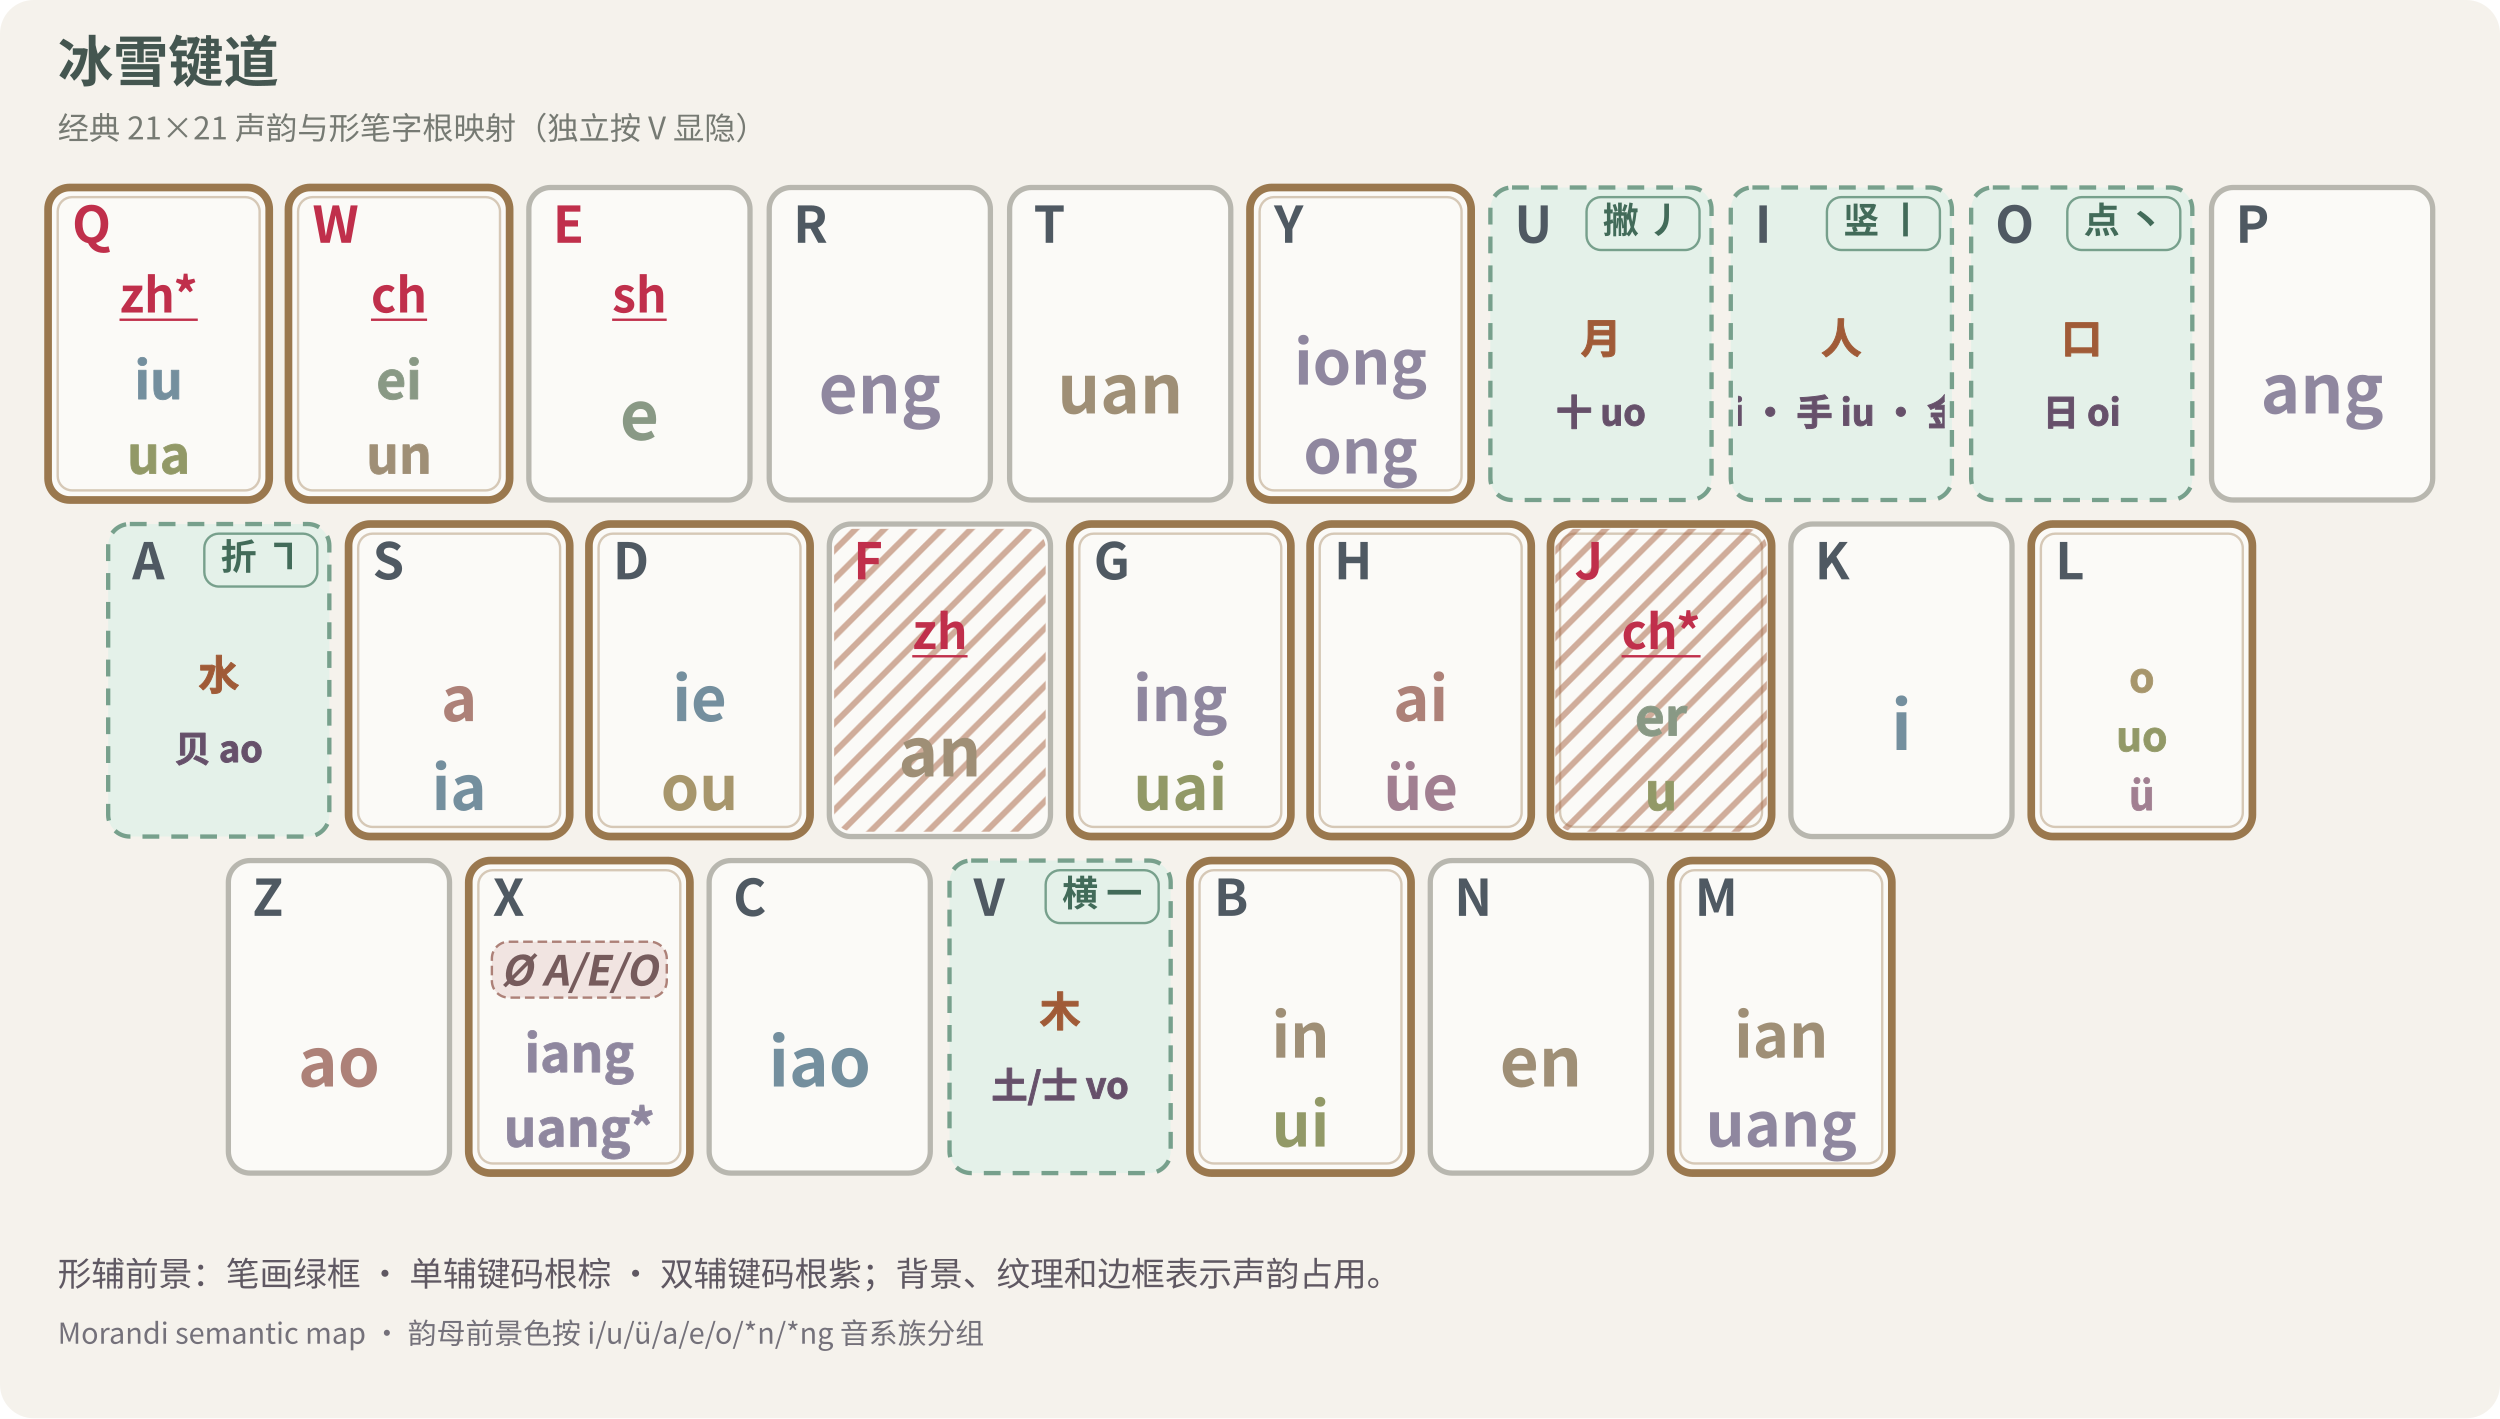
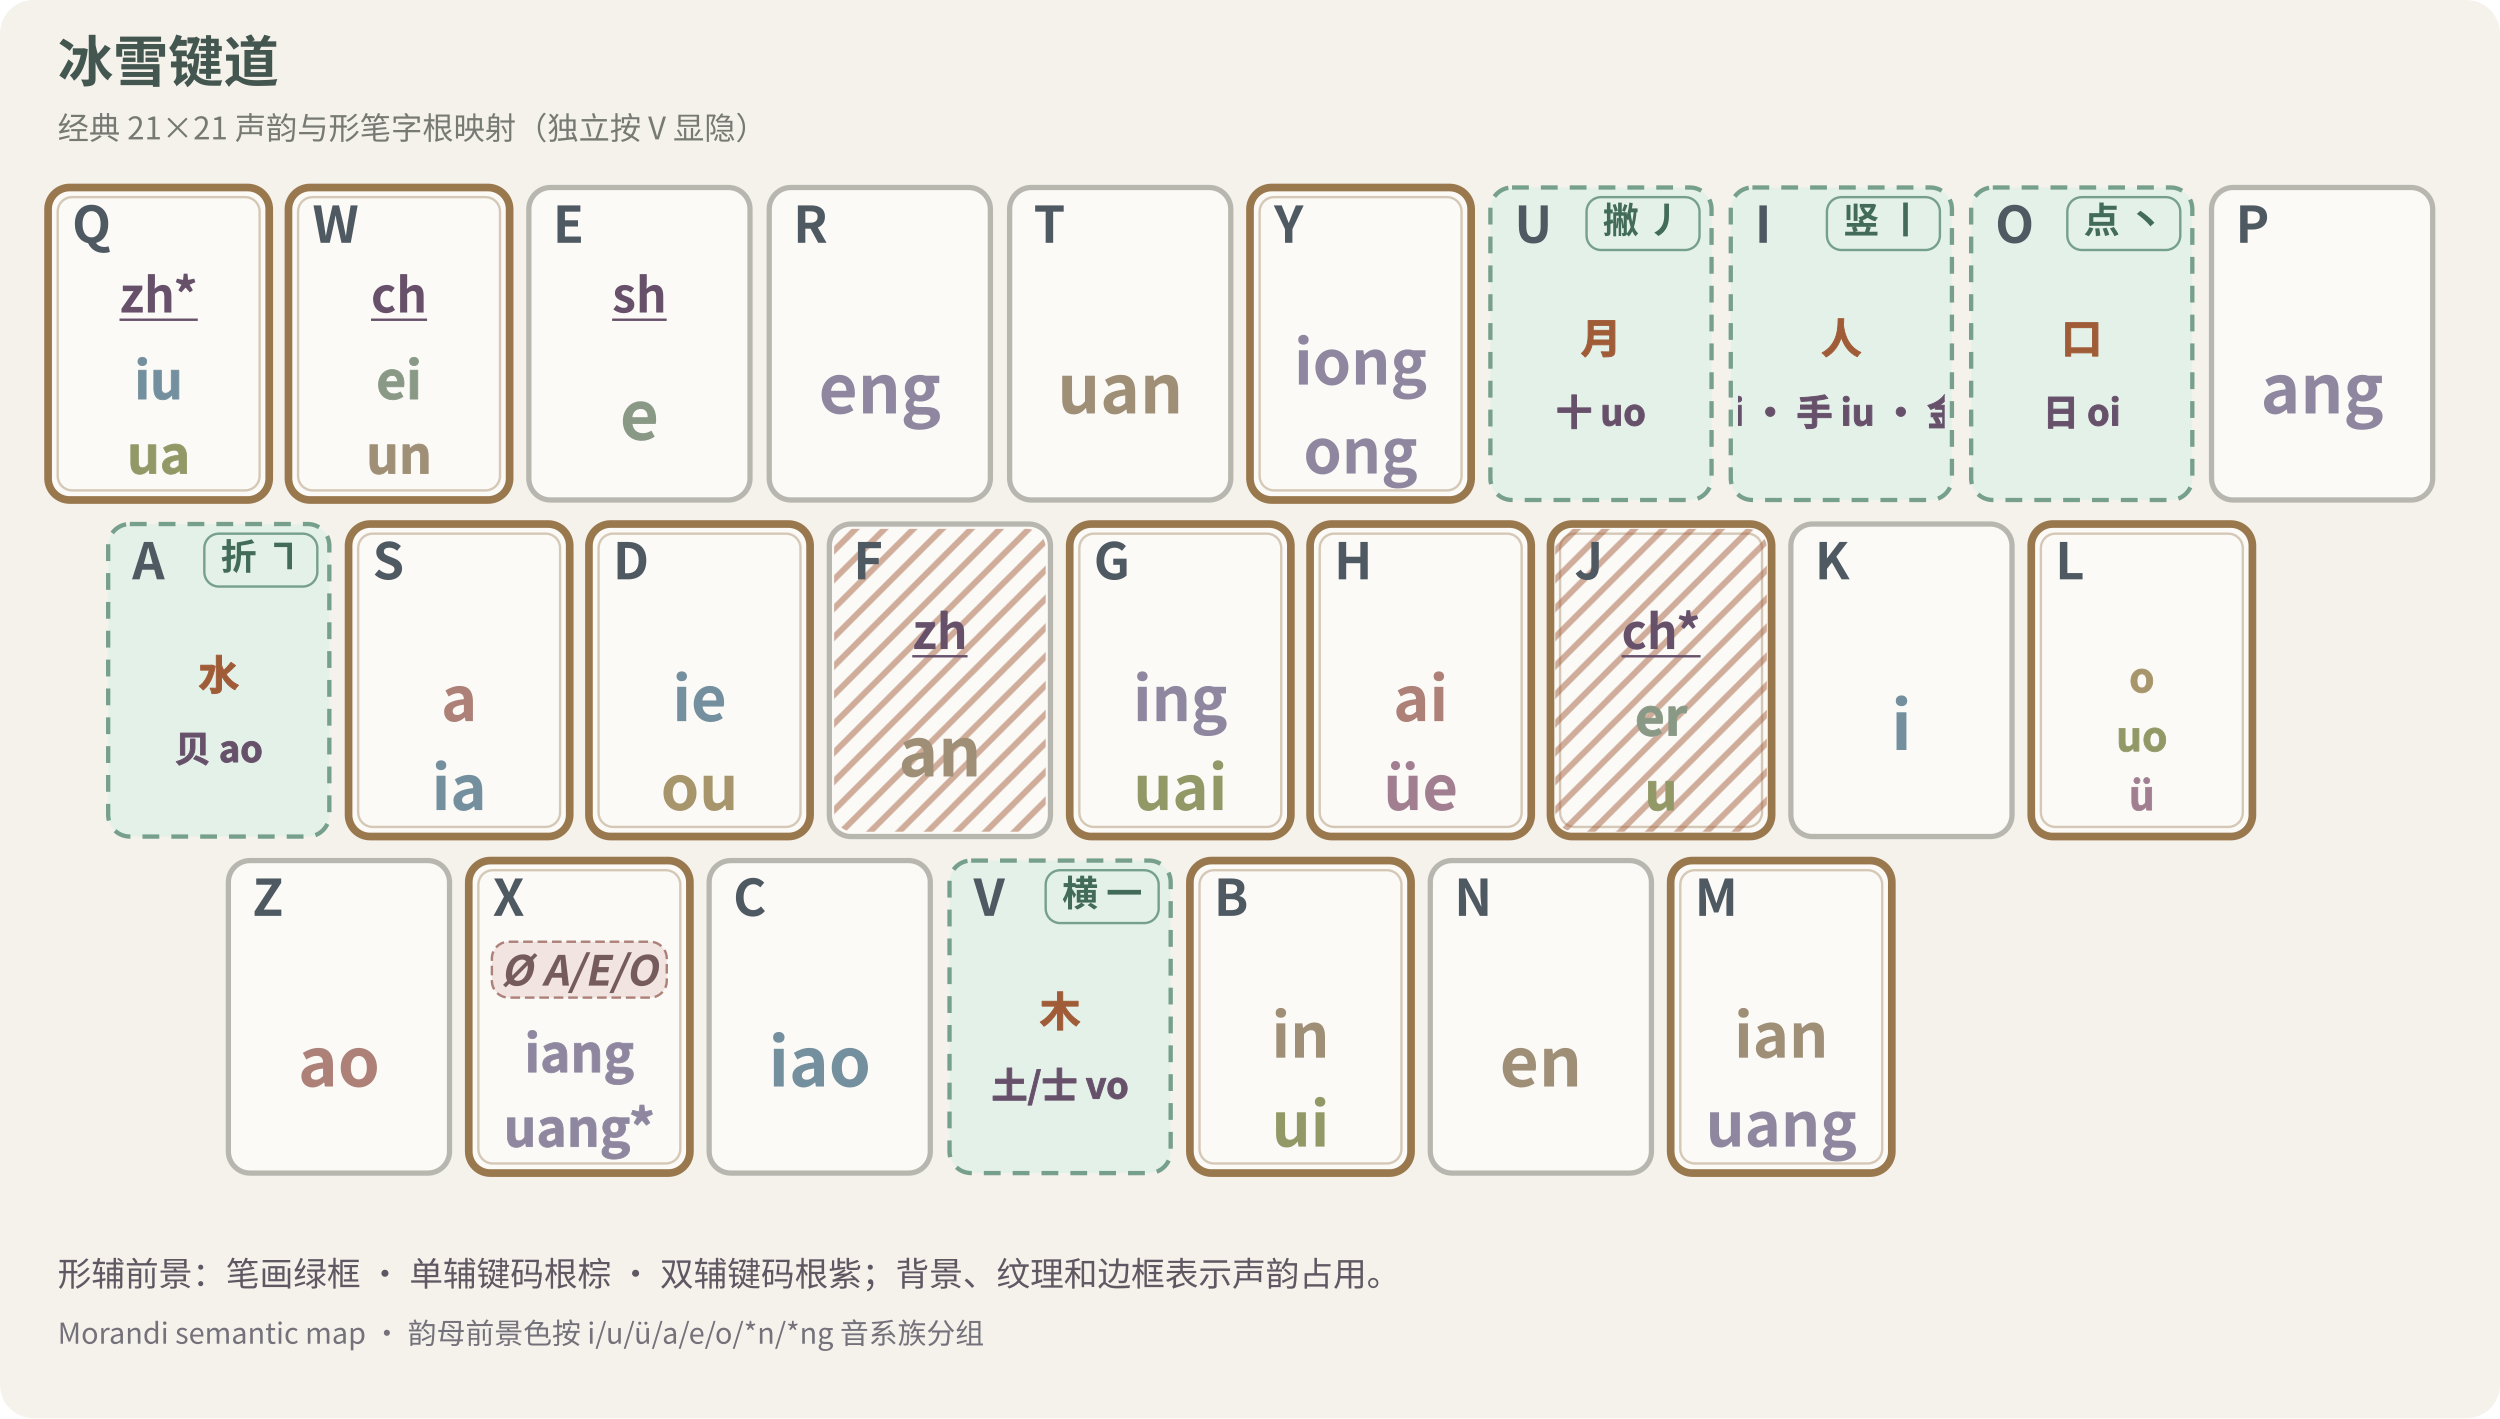
<svg xmlns="http://www.w3.org/2000/svg" class="keysvg nf4-keysvg" viewBox="0 0 1040 590" role="img" aria-labelledby="title desc">
  <defs>
    <pattern id="nf4-both" width="12" height="12" patternUnits="userSpaceOnUse">
      <rect width="12" height="12" fill="#fbfaf7" />
    </pattern>
    <pattern id="nf4-ionly" width="9" height="9" patternUnits="userSpaceOnUse">
      <rect width="9" height="9" fill="#e3eef4" />
      <path d="M2 0V9M7 0V9" stroke="#7399ad" stroke-opacity=".18" />
    </pattern>
    <pattern id="nf4-ronly" width="10" height="10" patternUnits="userSpaceOnUse">
      <rect width="10" height="10" fill="#f6ebd6" />
      <circle cx="3" cy="3" r="1.15" fill="#b39253" fill-opacity=".3" />
    </pattern>
    <pattern id="nf4-none" width="10" height="10" patternUnits="userSpaceOnUse">
      <rect width="10" height="10" fill="#eeece8" />
      <path d="M0 10L10 0" stroke="#aaa6a4" stroke-opacity=".14" />
    </pattern>
    <pattern id="nf4-multi" width="9" height="9" patternUnits="userSpaceOnUse">
      <rect width="9" height="9" fill="#f8efe2" />
      <path d="M-2 2L2-2M0 9L9 0M7 11L11 7" stroke="#9a784e" stroke-width="1.6" stroke-opacity=".27" />
    </pattern>
    <pattern id="nf4-anchor" width="12" height="12" patternUnits="userSpaceOnUse">
      <path d="M-3 3L3-3M0 12L12 0M9 15L15 9" stroke="#a05b37" stroke-width="2.5" stroke-opacity=".48" />
    </pattern>
  </defs>
  <rect width="1040" height="590" rx="14" fill="#f5f2ec" />
  <text x="24" y="34" font-family="Microsoft YaHei UI, Noto Sans CJK SC, sans-serif" font-size="23" fill="#445650" text-anchor="start" font-weight="760">冰雪键道</text>
  <text x="24" y="58" font-family="Microsoft YaHei UI, Noto Sans CJK SC, sans-serif" font-size="13" fill="#767a73" text-anchor="start" font-weight="500">经典 21×21 声韵与形笔字根映射（独立按 V 显隐）</text>
  <g data-key="Q" data-role="sound" data-multi="true">
    <clipPath id="snow_jiandao_classic-clip-0-0">
      <rect x="23" y="81" width="86" height="124" rx="7" />
    </clipPath>
    <rect x="20" y="78" width="92" height="130" rx="9" fill="#fbfaf7" stroke="#9a784e" stroke-width="3.2" />
    <rect x="24" y="82" width="84" height="122" rx="6" fill="none" stroke="#9a784e" stroke-opacity=".38" />
    <g clip-path="url(#snow_jiandao_classic-clip-0-0)">
-       <text x="30" y="101" font-family="Microsoft YaHei UI, Noto Sans CJK SC, sans-serif" font-size="21" fill="#c02f4b" text-anchor="start" font-weight="800" data-key-label="true">Q</text>
-       <text x="66" y="130" text-anchor="middle" font-family="Microsoft YaHei UI, Noto Sans CJK SC, sans-serif" font-size="20" font-weight="700" text-decoration="underline" fill="#c02f4b">zh*</text>
+       <text x="30" y="101" font-family="Microsoft YaHei UI, Noto Sans CJK SC, sans-serif" font-size="21" fill="#4f5962" text-anchor="start" font-weight="800" data-key-label="true">Q</text>
+       <text x="66" y="130" text-anchor="middle" font-family="Microsoft YaHei UI, Noto Sans CJK SC, sans-serif" font-size="20" font-weight="700" text-decoration="underline" fill="#66506a">zh*</text>
      <text x="66" y="166" font-family="Microsoft YaHei UI, Noto Sans CJK SC, sans-serif" font-size="21.39" fill="#748f9e" text-anchor="middle" font-weight="800" data-final="iu" paint-order="stroke" stroke="#748f9e" stroke-width="0.35" stroke-linejoin="round">iu</text>
      <text x="66" y="197" font-family="Microsoft YaHei UI, Noto Sans CJK SC, sans-serif" font-size="21.39" fill="#929967" text-anchor="middle" font-weight="800" data-final="ua" paint-order="stroke" stroke="#929967" stroke-width="0.35" stroke-linejoin="round">ua</text>
    </g>
  </g>
  <g data-key="W" data-role="sound" data-multi="true">
    <clipPath id="snow_jiandao_classic-clip-0-1">
      <rect x="123" y="81" width="86" height="124" rx="7" />
    </clipPath>
    <rect x="120" y="78" width="92" height="130" rx="9" fill="#fbfaf7" stroke="#9a784e" stroke-width="3.2" />
    <rect x="124" y="82" width="84" height="122" rx="6" fill="none" stroke="#9a784e" stroke-opacity=".38" />
    <g clip-path="url(#snow_jiandao_classic-clip-0-1)">
-       <text x="130" y="101" font-family="Microsoft YaHei UI, Noto Sans CJK SC, sans-serif" font-size="21" fill="#c02f4b" text-anchor="start" font-weight="800" data-key-label="true">W</text>
-       <text x="166" y="130" text-anchor="middle" font-family="Microsoft YaHei UI, Noto Sans CJK SC, sans-serif" font-size="20" font-weight="700" text-decoration="underline" fill="#c02f4b">ch</text>
+       <text x="130" y="101" font-family="Microsoft YaHei UI, Noto Sans CJK SC, sans-serif" font-size="21" fill="#4f5962" text-anchor="start" font-weight="800" data-key-label="true">W</text>
+       <text x="166" y="130" text-anchor="middle" font-family="Microsoft YaHei UI, Noto Sans CJK SC, sans-serif" font-size="20" font-weight="700" text-decoration="underline" fill="#66506a">ch</text>
      <text x="166" y="166" font-family="Microsoft YaHei UI, Noto Sans CJK SC, sans-serif" font-size="21.39" fill="#899985" text-anchor="middle" font-weight="800" data-final="ei" paint-order="stroke" stroke="#899985" stroke-width="0.35" stroke-linejoin="round">ei</text>
      <text x="166" y="197" font-family="Microsoft YaHei UI, Noto Sans CJK SC, sans-serif" font-size="21.39" fill="#9f8f76" text-anchor="middle" font-weight="800" data-final="un" paint-order="stroke" stroke="#9f8f76" stroke-width="0.35" stroke-linejoin="round">un</text>
    </g>
  </g>
  <g data-key="E" data-role="sound">
    <clipPath id="snow_jiandao_classic-clip-0-2">
      <rect x="223" y="81" width="86" height="124" rx="7" />
    </clipPath>
    <rect x="220" y="78" width="92" height="130" rx="9" fill="#fbfaf7" stroke="#b8b7af" stroke-width="2.2" />
    <g clip-path="url(#snow_jiandao_classic-clip-0-2)">
-       <text x="230" y="101" font-family="Microsoft YaHei UI, Noto Sans CJK SC, sans-serif" font-size="21" fill="#c02f4b" text-anchor="start" font-weight="800" data-key-label="true">E</text>
-       <text x="266" y="130" text-anchor="middle" font-family="Microsoft YaHei UI, Noto Sans CJK SC, sans-serif" font-size="20" font-weight="700" text-decoration="underline" fill="#c02f4b">sh</text>
+       <text x="230" y="101" font-family="Microsoft YaHei UI, Noto Sans CJK SC, sans-serif" font-size="21" fill="#4f5962" text-anchor="start" font-weight="800" data-key-label="true">E</text>
+       <text x="266" y="130" text-anchor="middle" font-family="Microsoft YaHei UI, Noto Sans CJK SC, sans-serif" font-size="20" font-weight="700" text-decoration="underline" fill="#66506a">sh</text>
      <text x="266" y="183" font-family="Microsoft YaHei UI, Noto Sans CJK SC, sans-serif" font-size="28" fill="#899985" text-anchor="middle" font-weight="600" data-final="e">e</text>
    </g>
  </g>
  <g data-key="R" data-role="sound">
    <clipPath id="snow_jiandao_classic-clip-0-3">
      <rect x="323" y="81" width="86" height="124" rx="7" />
    </clipPath>
    <rect x="320" y="78" width="92" height="130" rx="9" fill="#fbfaf7" stroke="#b8b7af" stroke-width="2.2" />
    <g clip-path="url(#snow_jiandao_classic-clip-0-3)">
      <text x="330" y="101" font-family="Microsoft YaHei UI, Noto Sans CJK SC, sans-serif" font-size="21" fill="#4f5962" text-anchor="start" font-weight="800" data-key-label="true">R</text>
      <text x="366" y="172" font-family="Microsoft YaHei UI, Noto Sans CJK SC, sans-serif" font-size="28" fill="#8f879f" text-anchor="middle" font-weight="600" data-final="eng">eng</text>
    </g>
  </g>
  <g data-key="T" data-role="sound">
    <clipPath id="snow_jiandao_classic-clip-0-4">
      <rect x="423" y="81" width="86" height="124" rx="7" />
    </clipPath>
    <rect x="420" y="78" width="92" height="130" rx="9" fill="#fbfaf7" stroke="#b8b7af" stroke-width="2.2" />
    <g clip-path="url(#snow_jiandao_classic-clip-0-4)">
      <text x="430" y="101" font-family="Microsoft YaHei UI, Noto Sans CJK SC, sans-serif" font-size="21" fill="#4f5962" text-anchor="start" font-weight="800" data-key-label="true">T</text>
      <text x="466" y="172" font-family="Microsoft YaHei UI, Noto Sans CJK SC, sans-serif" font-size="28" fill="#9f8f76" text-anchor="middle" font-weight="600" data-final="uan">uan</text>
    </g>
  </g>
  <g data-key="Y" data-role="sound" data-multi="true">
    <clipPath id="snow_jiandao_classic-clip-0-5">
      <rect x="523" y="81" width="86" height="124" rx="7" />
    </clipPath>
    <rect x="520" y="78" width="92" height="130" rx="9" fill="#fbfaf7" stroke="#9a784e" stroke-width="3.2" />
    <rect x="524" y="82" width="84" height="122" rx="6" fill="none" stroke="#9a784e" stroke-opacity=".38" />
    <g clip-path="url(#snow_jiandao_classic-clip-0-5)">
      <text x="530" y="101" font-family="Microsoft YaHei UI, Noto Sans CJK SC, sans-serif" font-size="21" fill="#4f5962" text-anchor="start" font-weight="800" data-key-label="true">Y</text>
      <text x="566" y="160" font-family="Microsoft YaHei UI, Noto Sans CJK SC, sans-serif" font-size="25.53" fill="#8f879f" text-anchor="middle" font-weight="600" data-final="iong">iong</text>
      <text x="566" y="197" font-family="Microsoft YaHei UI, Noto Sans CJK SC, sans-serif" font-size="25.53" fill="#8f879f" text-anchor="middle" font-weight="600" data-final="ong">ong</text>
    </g>
  </g>
  <g data-key="U" data-role="auxiliary-only">
    <clipPath id="snow_jiandao_classic-clip-0-6">
      <rect x="623" y="81" width="86" height="124" rx="7" />
    </clipPath>
    <rect x="620" y="78" width="92" height="130" rx="9" fill="#e4f1e9" stroke="#77a08c" stroke-width="1.8" stroke-dasharray="7 5" />
    <g clip-path="url(#snow_jiandao_classic-clip-0-6)">
      <text x="630" y="101" font-family="Microsoft YaHei UI, Noto Sans CJK SC, sans-serif" font-size="21" fill="#4f5962" text-anchor="start" font-weight="800" data-key-label="true">U</text>
      <g data-aux-badge="stroke">
        <rect x="660" y="82" width="47" height="22" rx="6" fill="#e4f1e9" stroke="#77a08c" />
        <text x="683.5" y="97" font-family="Microsoft YaHei UI, Noto Sans CJK SC, sans-serif" font-size="15" fill="#426b59" text-anchor="middle" font-weight="750" data-aux-kind="stroke">撇 丿</text>
      </g>
      <text x="666" y="147" font-family="Microsoft YaHei UI, Noto Sans CJK SC, sans-serif" font-size="17" fill="#a05b37" text-anchor="middle" font-weight="800" data-aux-kind="single-root" paint-order="stroke" stroke="#a05b37" stroke-width="0.4" stroke-linejoin="round">月</text>
      <text x="666" y="177" font-family="Microsoft YaHei UI, Noto Sans CJK SC, sans-serif" font-size="15" fill="#66506a" text-anchor="middle" font-weight="800" data-aux-kind="double-root" paint-order="stroke" stroke="#66506a" stroke-width="0.4" stroke-linejoin="round">十 uo</text>
    </g>
  </g>
  <g data-key="I" data-role="auxiliary-only">
    <clipPath id="snow_jiandao_classic-clip-0-7">
      <rect x="723" y="81" width="86" height="124" rx="7" />
    </clipPath>
    <rect x="720" y="78" width="92" height="130" rx="9" fill="#e4f1e9" stroke="#77a08c" stroke-width="1.8" stroke-dasharray="7 5" />
    <g clip-path="url(#snow_jiandao_classic-clip-0-7)">
      <text x="730" y="101" font-family="Microsoft YaHei UI, Noto Sans CJK SC, sans-serif" font-size="21" fill="#4f5962" text-anchor="start" font-weight="800" data-key-label="true">I</text>
      <g data-aux-badge="stroke">
        <rect x="760" y="82" width="47" height="22" rx="6" fill="#e4f1e9" stroke="#77a08c" />
        <text x="783.5" y="97" font-family="Microsoft YaHei UI, Noto Sans CJK SC, sans-serif" font-size="15" fill="#426b59" text-anchor="middle" font-weight="750" data-aux-kind="stroke">竖 丨</text>
      </g>
      <text x="766" y="147" font-family="Microsoft YaHei UI, Noto Sans CJK SC, sans-serif" font-size="17" fill="#a05b37" text-anchor="middle" font-weight="800" data-aux-kind="single-root" paint-order="stroke" stroke="#a05b37" stroke-width="0.4" stroke-linejoin="round">人</text>
      <text x="766" y="177" font-family="Microsoft YaHei UI, Noto Sans CJK SC, sans-serif" font-size="15" fill="#66506a" text-anchor="middle" font-weight="800" data-aux-kind="double-root" textLength="76" lengthAdjust="spacingAndGlyphs" paint-order="stroke" stroke="#66506a" stroke-width="0.4" stroke-linejoin="round">艹 ii · 手 iu · 金 io</text>
    </g>
  </g>
  <g data-key="O" data-role="auxiliary-only">
    <clipPath id="snow_jiandao_classic-clip-0-8">
      <rect x="823" y="81" width="86" height="124" rx="7" />
    </clipPath>
    <rect x="820" y="78" width="92" height="130" rx="9" fill="#e4f1e9" stroke="#77a08c" stroke-width="1.8" stroke-dasharray="7 5" />
    <g clip-path="url(#snow_jiandao_classic-clip-0-8)">
      <text x="830" y="101" font-family="Microsoft YaHei UI, Noto Sans CJK SC, sans-serif" font-size="21" fill="#4f5962" text-anchor="start" font-weight="800" data-key-label="true">O</text>
      <g data-aux-badge="stroke">
        <rect x="860" y="82" width="47" height="22" rx="6" fill="#e4f1e9" stroke="#77a08c" />
        <text x="883.5" y="97" font-family="Microsoft YaHei UI, Noto Sans CJK SC, sans-serif" font-size="15" fill="#426b59" text-anchor="middle" font-weight="750" data-aux-kind="stroke">点 丶</text>
      </g>
      <text x="866" y="147" font-family="Microsoft YaHei UI, Noto Sans CJK SC, sans-serif" font-size="17" fill="#a05b37" text-anchor="middle" font-weight="800" data-aux-kind="single-root" paint-order="stroke" stroke="#a05b37" stroke-width="0.4" stroke-linejoin="round">口</text>
      <text x="866" y="177" font-family="Microsoft YaHei UI, Noto Sans CJK SC, sans-serif" font-size="15" fill="#66506a" text-anchor="middle" font-weight="800" data-aux-kind="double-root" paint-order="stroke" stroke="#66506a" stroke-width="0.4" stroke-linejoin="round">日 oi</text>
    </g>
  </g>
  <g data-key="P" data-role="sound">
    <clipPath id="snow_jiandao_classic-clip-0-9">
      <rect x="923" y="81" width="86" height="124" rx="7" />
    </clipPath>
    <rect x="920" y="78" width="92" height="130" rx="9" fill="#fbfaf7" stroke="#b8b7af" stroke-width="2.2" />
    <g clip-path="url(#snow_jiandao_classic-clip-0-9)">
      <text x="930" y="101" font-family="Microsoft YaHei UI, Noto Sans CJK SC, sans-serif" font-size="21" fill="#4f5962" text-anchor="start" font-weight="800" data-key-label="true">P</text>
      <text x="966" y="172" font-family="Microsoft YaHei UI, Noto Sans CJK SC, sans-serif" font-size="28" fill="#8f879f" text-anchor="middle" font-weight="600" data-final="ang">ang</text>
    </g>
  </g>
  <g data-key="A" data-role="auxiliary-only">
    <clipPath id="snow_jiandao_classic-clip-1-0">
      <rect x="48" y="221" width="86" height="124" rx="7" />
    </clipPath>
    <rect x="45" y="218" width="92" height="130" rx="9" fill="#e4f1e9" stroke="#77a08c" stroke-width="1.8" stroke-dasharray="7 5" />
    <g clip-path="url(#snow_jiandao_classic-clip-1-0)">
      <text x="55" y="241" font-family="Microsoft YaHei UI, Noto Sans CJK SC, sans-serif" font-size="21" fill="#4f5962" text-anchor="start" font-weight="800" data-key-label="true">A</text>
      <g data-aux-badge="stroke">
        <rect x="85" y="222" width="47" height="22" rx="6" fill="#e4f1e9" stroke="#77a08c" />
        <text x="108.5" y="237" font-family="Microsoft YaHei UI, Noto Sans CJK SC, sans-serif" font-size="15" fill="#426b59" text-anchor="middle" font-weight="750" data-aux-kind="stroke">折 ㇕</text>
      </g>
      <text x="91" y="287" font-family="Microsoft YaHei UI, Noto Sans CJK SC, sans-serif" font-size="17" fill="#a05b37" text-anchor="middle" font-weight="800" data-aux-kind="single-root" paint-order="stroke" stroke="#a05b37" stroke-width="0.4" stroke-linejoin="round">水</text>
      <text x="91" y="317" font-family="Microsoft YaHei UI, Noto Sans CJK SC, sans-serif" font-size="15" fill="#66506a" text-anchor="middle" font-weight="800" data-aux-kind="double-root" paint-order="stroke" stroke="#66506a" stroke-width="0.4" stroke-linejoin="round">贝 ao</text>
    </g>
  </g>
  <g data-key="S" data-role="sound" data-multi="true">
    <clipPath id="snow_jiandao_classic-clip-1-1">
      <rect x="148" y="221" width="86" height="124" rx="7" />
    </clipPath>
    <rect x="145" y="218" width="92" height="130" rx="9" fill="#fbfaf7" stroke="#9a784e" stroke-width="3.2" />
    <rect x="149" y="222" width="84" height="122" rx="6" fill="none" stroke="#9a784e" stroke-opacity=".38" />
    <g clip-path="url(#snow_jiandao_classic-clip-1-1)">
      <text x="155" y="241" font-family="Microsoft YaHei UI, Noto Sans CJK SC, sans-serif" font-size="21" fill="#4f5962" text-anchor="start" font-weight="800" data-key-label="true">S</text>
      <text x="191" y="300" font-family="Microsoft YaHei UI, Noto Sans CJK SC, sans-serif" font-size="25.53" fill="#ad8178" text-anchor="middle" font-weight="600" data-final="a">a</text>
      <text x="191" y="337" font-family="Microsoft YaHei UI, Noto Sans CJK SC, sans-serif" font-size="25.53" fill="#748f9e" text-anchor="middle" font-weight="600" data-final="ia">ia</text>
    </g>
  </g>
  <g data-key="D" data-role="sound" data-multi="true">
    <clipPath id="snow_jiandao_classic-clip-1-2">
      <rect x="248" y="221" width="86" height="124" rx="7" />
    </clipPath>
    <rect x="245" y="218" width="92" height="130" rx="9" fill="#fbfaf7" stroke="#9a784e" stroke-width="3.2" />
    <rect x="249" y="222" width="84" height="122" rx="6" fill="none" stroke="#9a784e" stroke-opacity=".38" />
    <g clip-path="url(#snow_jiandao_classic-clip-1-2)">
      <text x="255" y="241" font-family="Microsoft YaHei UI, Noto Sans CJK SC, sans-serif" font-size="21" fill="#4f5962" text-anchor="start" font-weight="800" data-key-label="true">D</text>
      <text x="291" y="300" font-family="Microsoft YaHei UI, Noto Sans CJK SC, sans-serif" font-size="25.53" fill="#748f9e" text-anchor="middle" font-weight="600" data-final="ie">ie</text>
      <text x="291" y="337" font-family="Microsoft YaHei UI, Noto Sans CJK SC, sans-serif" font-size="25.53" fill="#a7966c" text-anchor="middle" font-weight="600" data-final="ou">ou</text>
    </g>
  </g>
  <g data-key="F" data-role="sound">
    <clipPath id="snow_jiandao_classic-clip-1-3">
      <rect x="348" y="221" width="86" height="124" rx="7" />
    </clipPath>
    <rect x="345" y="218" width="92" height="130" rx="9" fill="#fbfaf7" stroke="#b8b7af" stroke-width="2.2" />
    <rect x="347" y="220" width="88" height="126" rx="8" fill="url(#nf4-anchor)" pointer-events="none" />
    <g clip-path="url(#snow_jiandao_classic-clip-1-3)">
-       <text x="355" y="241" font-family="Microsoft YaHei UI, Noto Sans CJK SC, sans-serif" font-size="21" fill="#c02f4b" text-anchor="start" font-weight="800" data-key-label="true">F</text>
-       <text x="391" y="270" text-anchor="middle" font-family="Microsoft YaHei UI, Noto Sans CJK SC, sans-serif" font-size="20" font-weight="700" text-decoration="underline" fill="#c02f4b">zh</text>
+       <text x="355" y="241" font-family="Microsoft YaHei UI, Noto Sans CJK SC, sans-serif" font-size="21" fill="#4f5962" text-anchor="start" font-weight="800" data-key-label="true">F</text>
+       <text x="391" y="270" text-anchor="middle" font-family="Microsoft YaHei UI, Noto Sans CJK SC, sans-serif" font-size="20" font-weight="700" text-decoration="underline" fill="#66506a">zh</text>
      <text x="391" y="323" font-family="Microsoft YaHei UI, Noto Sans CJK SC, sans-serif" font-size="28" fill="#9f8f76" text-anchor="middle" font-weight="600" data-final="an">an</text>
    </g>
  </g>
  <g data-key="G" data-role="sound" data-multi="true">
    <clipPath id="snow_jiandao_classic-clip-1-4">
      <rect x="448" y="221" width="86" height="124" rx="7" />
    </clipPath>
    <rect x="445" y="218" width="92" height="130" rx="9" fill="#fbfaf7" stroke="#9a784e" stroke-width="3.2" />
    <rect x="449" y="222" width="84" height="122" rx="6" fill="none" stroke="#9a784e" stroke-opacity=".38" />
    <g clip-path="url(#snow_jiandao_classic-clip-1-4)">
      <text x="455" y="241" font-family="Microsoft YaHei UI, Noto Sans CJK SC, sans-serif" font-size="21" fill="#4f5962" text-anchor="start" font-weight="800" data-key-label="true">G</text>
      <text x="491" y="300" font-family="Microsoft YaHei UI, Noto Sans CJK SC, sans-serif" font-size="25.53" fill="#8f879f" text-anchor="middle" font-weight="600" data-final="ing">ing</text>
      <text x="491" y="337" font-family="Microsoft YaHei UI, Noto Sans CJK SC, sans-serif" font-size="25.53" fill="#929967" text-anchor="middle" font-weight="600" data-final="uai">uai</text>
    </g>
  </g>
  <g data-key="H" data-role="sound" data-multi="true">
    <clipPath id="snow_jiandao_classic-clip-1-5">
      <rect x="548" y="221" width="86" height="124" rx="7" />
    </clipPath>
    <rect x="545" y="218" width="92" height="130" rx="9" fill="#fbfaf7" stroke="#9a784e" stroke-width="3.2" />
    <rect x="549" y="222" width="84" height="122" rx="6" fill="none" stroke="#9a784e" stroke-opacity=".38" />
    <g clip-path="url(#snow_jiandao_classic-clip-1-5)">
      <text x="555" y="241" font-family="Microsoft YaHei UI, Noto Sans CJK SC, sans-serif" font-size="21" fill="#4f5962" text-anchor="start" font-weight="800" data-key-label="true">H</text>
      <text x="591" y="300" font-family="Microsoft YaHei UI, Noto Sans CJK SC, sans-serif" font-size="25.53" fill="#ad8178" text-anchor="middle" font-weight="600" data-final="ai">ai</text>
      <text x="591" y="337" font-family="Microsoft YaHei UI, Noto Sans CJK SC, sans-serif" font-size="25.53" fill="#a17f91" text-anchor="middle" font-weight="600" data-final="ve">üe</text>
    </g>
  </g>
  <g data-key="J" data-role="sound" data-multi="true">
    <clipPath id="snow_jiandao_classic-clip-1-6">
      <rect x="648" y="221" width="86" height="124" rx="7" />
    </clipPath>
    <rect x="645" y="218" width="92" height="130" rx="9" fill="#fbfaf7" stroke="#9a784e" stroke-width="3.2" />
    <rect x="649" y="222" width="84" height="122" rx="6" fill="none" stroke="#9a784e" stroke-opacity=".38" />
    <rect x="647" y="220" width="88" height="126" rx="8" fill="url(#nf4-anchor)" pointer-events="none" />
    <g clip-path="url(#snow_jiandao_classic-clip-1-6)">
-       <text x="655" y="241" font-family="Microsoft YaHei UI, Noto Sans CJK SC, sans-serif" font-size="21" fill="#c02f4b" text-anchor="start" font-weight="800" data-key-label="true">J</text>
-       <text x="691" y="270" text-anchor="middle" font-family="Microsoft YaHei UI, Noto Sans CJK SC, sans-serif" font-size="20" font-weight="700" text-decoration="underline" fill="#c02f4b">ch*</text>
+       <text x="655" y="241" font-family="Microsoft YaHei UI, Noto Sans CJK SC, sans-serif" font-size="21" fill="#4f5962" text-anchor="start" font-weight="800" data-key-label="true">J</text>
+       <text x="691" y="270" text-anchor="middle" font-family="Microsoft YaHei UI, Noto Sans CJK SC, sans-serif" font-size="20" font-weight="700" text-decoration="underline" fill="#66506a">ch*</text>
      <text x="691" y="306" font-family="Microsoft YaHei UI, Noto Sans CJK SC, sans-serif" font-size="21.39" fill="#899985" text-anchor="middle" font-weight="800" data-final="er" paint-order="stroke" stroke="#899985" stroke-width="0.35" stroke-linejoin="round">er</text>
      <text x="691" y="337" font-family="Microsoft YaHei UI, Noto Sans CJK SC, sans-serif" font-size="21.39" fill="#929967" text-anchor="middle" font-weight="800" data-final="u" paint-order="stroke" stroke="#929967" stroke-width="0.35" stroke-linejoin="round">u</text>
    </g>
  </g>
  <g data-key="K" data-role="sound">
    <clipPath id="snow_jiandao_classic-clip-1-7">
      <rect x="748" y="221" width="86" height="124" rx="7" />
    </clipPath>
    <rect x="745" y="218" width="92" height="130" rx="9" fill="#fbfaf7" stroke="#b8b7af" stroke-width="2.2" />
    <g clip-path="url(#snow_jiandao_classic-clip-1-7)">
      <text x="755" y="241" font-family="Microsoft YaHei UI, Noto Sans CJK SC, sans-serif" font-size="21" fill="#4f5962" text-anchor="start" font-weight="800" data-key-label="true">K</text>
      <text x="791" y="312" font-family="Microsoft YaHei UI, Noto Sans CJK SC, sans-serif" font-size="28" fill="#748f9e" text-anchor="middle" font-weight="600" data-final="i">i</text>
    </g>
  </g>
  <g data-key="L" data-role="sound" data-multi="true">
    <clipPath id="snow_jiandao_classic-clip-1-8">
      <rect x="848" y="221" width="86" height="124" rx="7" />
    </clipPath>
    <rect x="845" y="218" width="92" height="130" rx="9" fill="#fbfaf7" stroke="#9a784e" stroke-width="3.2" />
    <rect x="849" y="222" width="84" height="122" rx="6" fill="none" stroke="#9a784e" stroke-opacity=".38" />
    <g clip-path="url(#snow_jiandao_classic-clip-1-8)">
      <text x="855" y="241" font-family="Microsoft YaHei UI, Noto Sans CJK SC, sans-serif" font-size="21" fill="#4f5962" text-anchor="start" font-weight="800" data-key-label="true">L</text>
      <text x="891" y="288" font-family="Microsoft YaHei UI, Noto Sans CJK SC, sans-serif" font-size="16.905" fill="#a7966c" text-anchor="middle" font-weight="800" data-final="o" paint-order="stroke" stroke="#a7966c" stroke-width="0.35" stroke-linejoin="round">o</text>
      <text x="891" y="312.5" font-family="Microsoft YaHei UI, Noto Sans CJK SC, sans-serif" font-size="16.905" fill="#929967" text-anchor="middle" font-weight="800" data-final="uo" paint-order="stroke" stroke="#929967" stroke-width="0.35" stroke-linejoin="round">uo</text>
      <text x="891" y="337" font-family="Microsoft YaHei UI, Noto Sans CJK SC, sans-serif" font-size="16.905" fill="#a17f91" text-anchor="middle" font-weight="800" data-final="v" paint-order="stroke" stroke="#a17f91" stroke-width="0.35" stroke-linejoin="round">ü</text>
    </g>
  </g>
  <g data-key="Z" data-role="sound">
    <clipPath id="snow_jiandao_classic-clip-2-0">
      <rect x="98" y="361" width="86" height="124" rx="7" />
    </clipPath>
    <rect x="95" y="358" width="92" height="130" rx="9" fill="#fbfaf7" stroke="#b8b7af" stroke-width="2.2" />
    <g clip-path="url(#snow_jiandao_classic-clip-2-0)">
      <text x="105" y="381" font-family="Microsoft YaHei UI, Noto Sans CJK SC, sans-serif" font-size="21" fill="#4f5962" text-anchor="start" font-weight="800" data-key-label="true">Z</text>
      <text x="141" y="452" font-family="Microsoft YaHei UI, Noto Sans CJK SC, sans-serif" font-size="28" fill="#ad8178" text-anchor="middle" font-weight="600" data-final="ao">ao</text>
    </g>
  </g>
  <g data-key="X" data-role="sound" data-multi="true">
    <clipPath id="snow_jiandao_classic-clip-2-1">
      <rect x="198" y="361" width="86" height="124" rx="7" />
    </clipPath>
    <rect x="195" y="358" width="92" height="130" rx="9" fill="#fbfaf7" stroke="#9a784e" stroke-width="3.2" />
    <rect x="199" y="362" width="84" height="122" rx="6" fill="none" stroke="#9a784e" stroke-opacity=".38" />
    <g clip-path="url(#snow_jiandao_classic-clip-2-1)">
      <text x="205" y="381" font-family="Microsoft YaHei UI, Noto Sans CJK SC, sans-serif" font-size="21" fill="#4f5962" text-anchor="start" font-weight="800" data-key-label="true">X</text>
      <rect x="204.621" y="391.759" width="72.759" height="23.241" rx="7" fill="#f1e4e1" stroke="#ad8178" stroke-dasharray="4 2" />
      <text x="241" y="410" text-anchor="middle" font-family="Microsoft YaHei UI, Noto Sans CJK SC, sans-serif" font-size="17.241" font-weight="700" font-style="italic" fill="#765b5c">Ø A/E/O</text>
      <text x="241" y="446" font-family="Microsoft YaHei UI, Noto Sans CJK SC, sans-serif" font-size="21.39" fill="#8f879f" text-anchor="middle" font-weight="800" data-final="iang" paint-order="stroke" stroke="#8f879f" stroke-width="0.35" stroke-linejoin="round">iang</text>
      <text x="241" y="477" font-family="Microsoft YaHei UI, Noto Sans CJK SC, sans-serif" font-size="21.39" fill="#8f879f" text-anchor="middle" font-weight="800" data-final="uang*" paint-order="stroke" stroke="#8f879f" stroke-width="0.35" stroke-linejoin="round">uang*</text>
    </g>
  </g>
  <g data-key="C" data-role="sound">
    <clipPath id="snow_jiandao_classic-clip-2-2">
      <rect x="298" y="361" width="86" height="124" rx="7" />
    </clipPath>
    <rect x="295" y="358" width="92" height="130" rx="9" fill="#fbfaf7" stroke="#b8b7af" stroke-width="2.2" />
    <g clip-path="url(#snow_jiandao_classic-clip-2-2)">
      <text x="305" y="381" font-family="Microsoft YaHei UI, Noto Sans CJK SC, sans-serif" font-size="21" fill="#4f5962" text-anchor="start" font-weight="800" data-key-label="true">C</text>
      <text x="341" y="452" font-family="Microsoft YaHei UI, Noto Sans CJK SC, sans-serif" font-size="28" fill="#748f9e" text-anchor="middle" font-weight="600" data-final="iao">iao</text>
    </g>
  </g>
  <g data-key="V" data-role="auxiliary-only">
    <clipPath id="snow_jiandao_classic-clip-2-3">
      <rect x="398" y="361" width="86" height="124" rx="7" />
    </clipPath>
    <rect x="395" y="358" width="92" height="130" rx="9" fill="#e4f1e9" stroke="#77a08c" stroke-width="1.8" stroke-dasharray="7 5" />
    <g clip-path="url(#snow_jiandao_classic-clip-2-3)">
      <text x="405" y="381" font-family="Microsoft YaHei UI, Noto Sans CJK SC, sans-serif" font-size="21" fill="#4f5962" text-anchor="start" font-weight="800" data-key-label="true">V</text>
      <g data-aux-badge="stroke">
        <rect x="435" y="362" width="47" height="22" rx="6" fill="#e4f1e9" stroke="#77a08c" />
        <text x="458.5" y="377" font-family="Microsoft YaHei UI, Noto Sans CJK SC, sans-serif" font-size="15" fill="#426b59" text-anchor="middle" font-weight="750" data-aux-kind="stroke">横 一</text>
      </g>
      <text x="441" y="427" font-family="Microsoft YaHei UI, Noto Sans CJK SC, sans-serif" font-size="17" fill="#a05b37" text-anchor="middle" font-weight="800" data-aux-kind="single-root" paint-order="stroke" stroke="#a05b37" stroke-width="0.4" stroke-linejoin="round">木</text>
      <text x="441" y="457" font-family="Microsoft YaHei UI, Noto Sans CJK SC, sans-serif" font-size="15" fill="#66506a" text-anchor="middle" font-weight="800" data-aux-kind="double-root" paint-order="stroke" stroke="#66506a" stroke-width="0.4" stroke-linejoin="round">土/士 vo</text>
    </g>
  </g>
  <g data-key="B" data-role="sound" data-multi="true">
    <clipPath id="snow_jiandao_classic-clip-2-4">
      <rect x="498" y="361" width="86" height="124" rx="7" />
    </clipPath>
    <rect x="495" y="358" width="92" height="130" rx="9" fill="#fbfaf7" stroke="#9a784e" stroke-width="3.2" />
    <rect x="499" y="362" width="84" height="122" rx="6" fill="none" stroke="#9a784e" stroke-opacity=".38" />
    <g clip-path="url(#snow_jiandao_classic-clip-2-4)">
      <text x="505" y="381" font-family="Microsoft YaHei UI, Noto Sans CJK SC, sans-serif" font-size="21" fill="#4f5962" text-anchor="start" font-weight="800" data-key-label="true">B</text>
      <text x="541" y="440" font-family="Microsoft YaHei UI, Noto Sans CJK SC, sans-serif" font-size="25.53" fill="#9f8f76" text-anchor="middle" font-weight="600" data-final="in">in</text>
      <text x="541" y="477" font-family="Microsoft YaHei UI, Noto Sans CJK SC, sans-serif" font-size="25.53" fill="#929967" text-anchor="middle" font-weight="600" data-final="ui">ui</text>
    </g>
  </g>
  <g data-key="N" data-role="sound">
    <clipPath id="snow_jiandao_classic-clip-2-5">
      <rect x="598" y="361" width="86" height="124" rx="7" />
    </clipPath>
    <rect x="595" y="358" width="92" height="130" rx="9" fill="#fbfaf7" stroke="#b8b7af" stroke-width="2.2" />
    <g clip-path="url(#snow_jiandao_classic-clip-2-5)">
      <text x="605" y="381" font-family="Microsoft YaHei UI, Noto Sans CJK SC, sans-serif" font-size="21" fill="#4f5962" text-anchor="start" font-weight="800" data-key-label="true">N</text>
      <text x="641" y="452" font-family="Microsoft YaHei UI, Noto Sans CJK SC, sans-serif" font-size="28" fill="#9f8f76" text-anchor="middle" font-weight="600" data-final="en">en</text>
    </g>
  </g>
  <g data-key="M" data-role="sound" data-multi="true">
    <clipPath id="snow_jiandao_classic-clip-2-6">
      <rect x="698" y="361" width="86" height="124" rx="7" />
    </clipPath>
    <rect x="695" y="358" width="92" height="130" rx="9" fill="#fbfaf7" stroke="#9a784e" stroke-width="3.2" />
    <rect x="699" y="362" width="84" height="122" rx="6" fill="none" stroke="#9a784e" stroke-opacity=".38" />
    <g clip-path="url(#snow_jiandao_classic-clip-2-6)">
      <text x="705" y="381" font-family="Microsoft YaHei UI, Noto Sans CJK SC, sans-serif" font-size="21" fill="#4f5962" text-anchor="start" font-weight="800" data-key-label="true">M</text>
      <text x="741" y="440" font-family="Microsoft YaHei UI, Noto Sans CJK SC, sans-serif" font-size="25.53" fill="#9f8f76" text-anchor="middle" font-weight="600" data-final="ian">ian</text>
      <text x="741" y="477" font-family="Microsoft YaHei UI, Noto Sans CJK SC, sans-serif" font-size="25.53" fill="#8f879f" text-anchor="middle" font-weight="600" data-final="uang">uang</text>
    </g>
  </g>
  <text x="24" y="535" font-family="Microsoft YaHei UI, Noto Sans CJK SC, sans-serif" font-size="14" fill="#5f5862" text-anchor="start" font-weight="500">形辅前景：笔画绿框 · 单辅键码根棕 · 双辅键码根紫；背景、纹理和边框表示声韵占用。</text>
  <text x="24" y="559" font-family="Microsoft YaHei UI, Noto Sans CJK SC, sans-serif" font-size="12" fill="#74717a" text-anchor="start" font-weight="500">Morandi semantic map · 韵母前景色按 i/u/ü/a/e/o/*n/*ng 音系族分组</text>
</svg>
